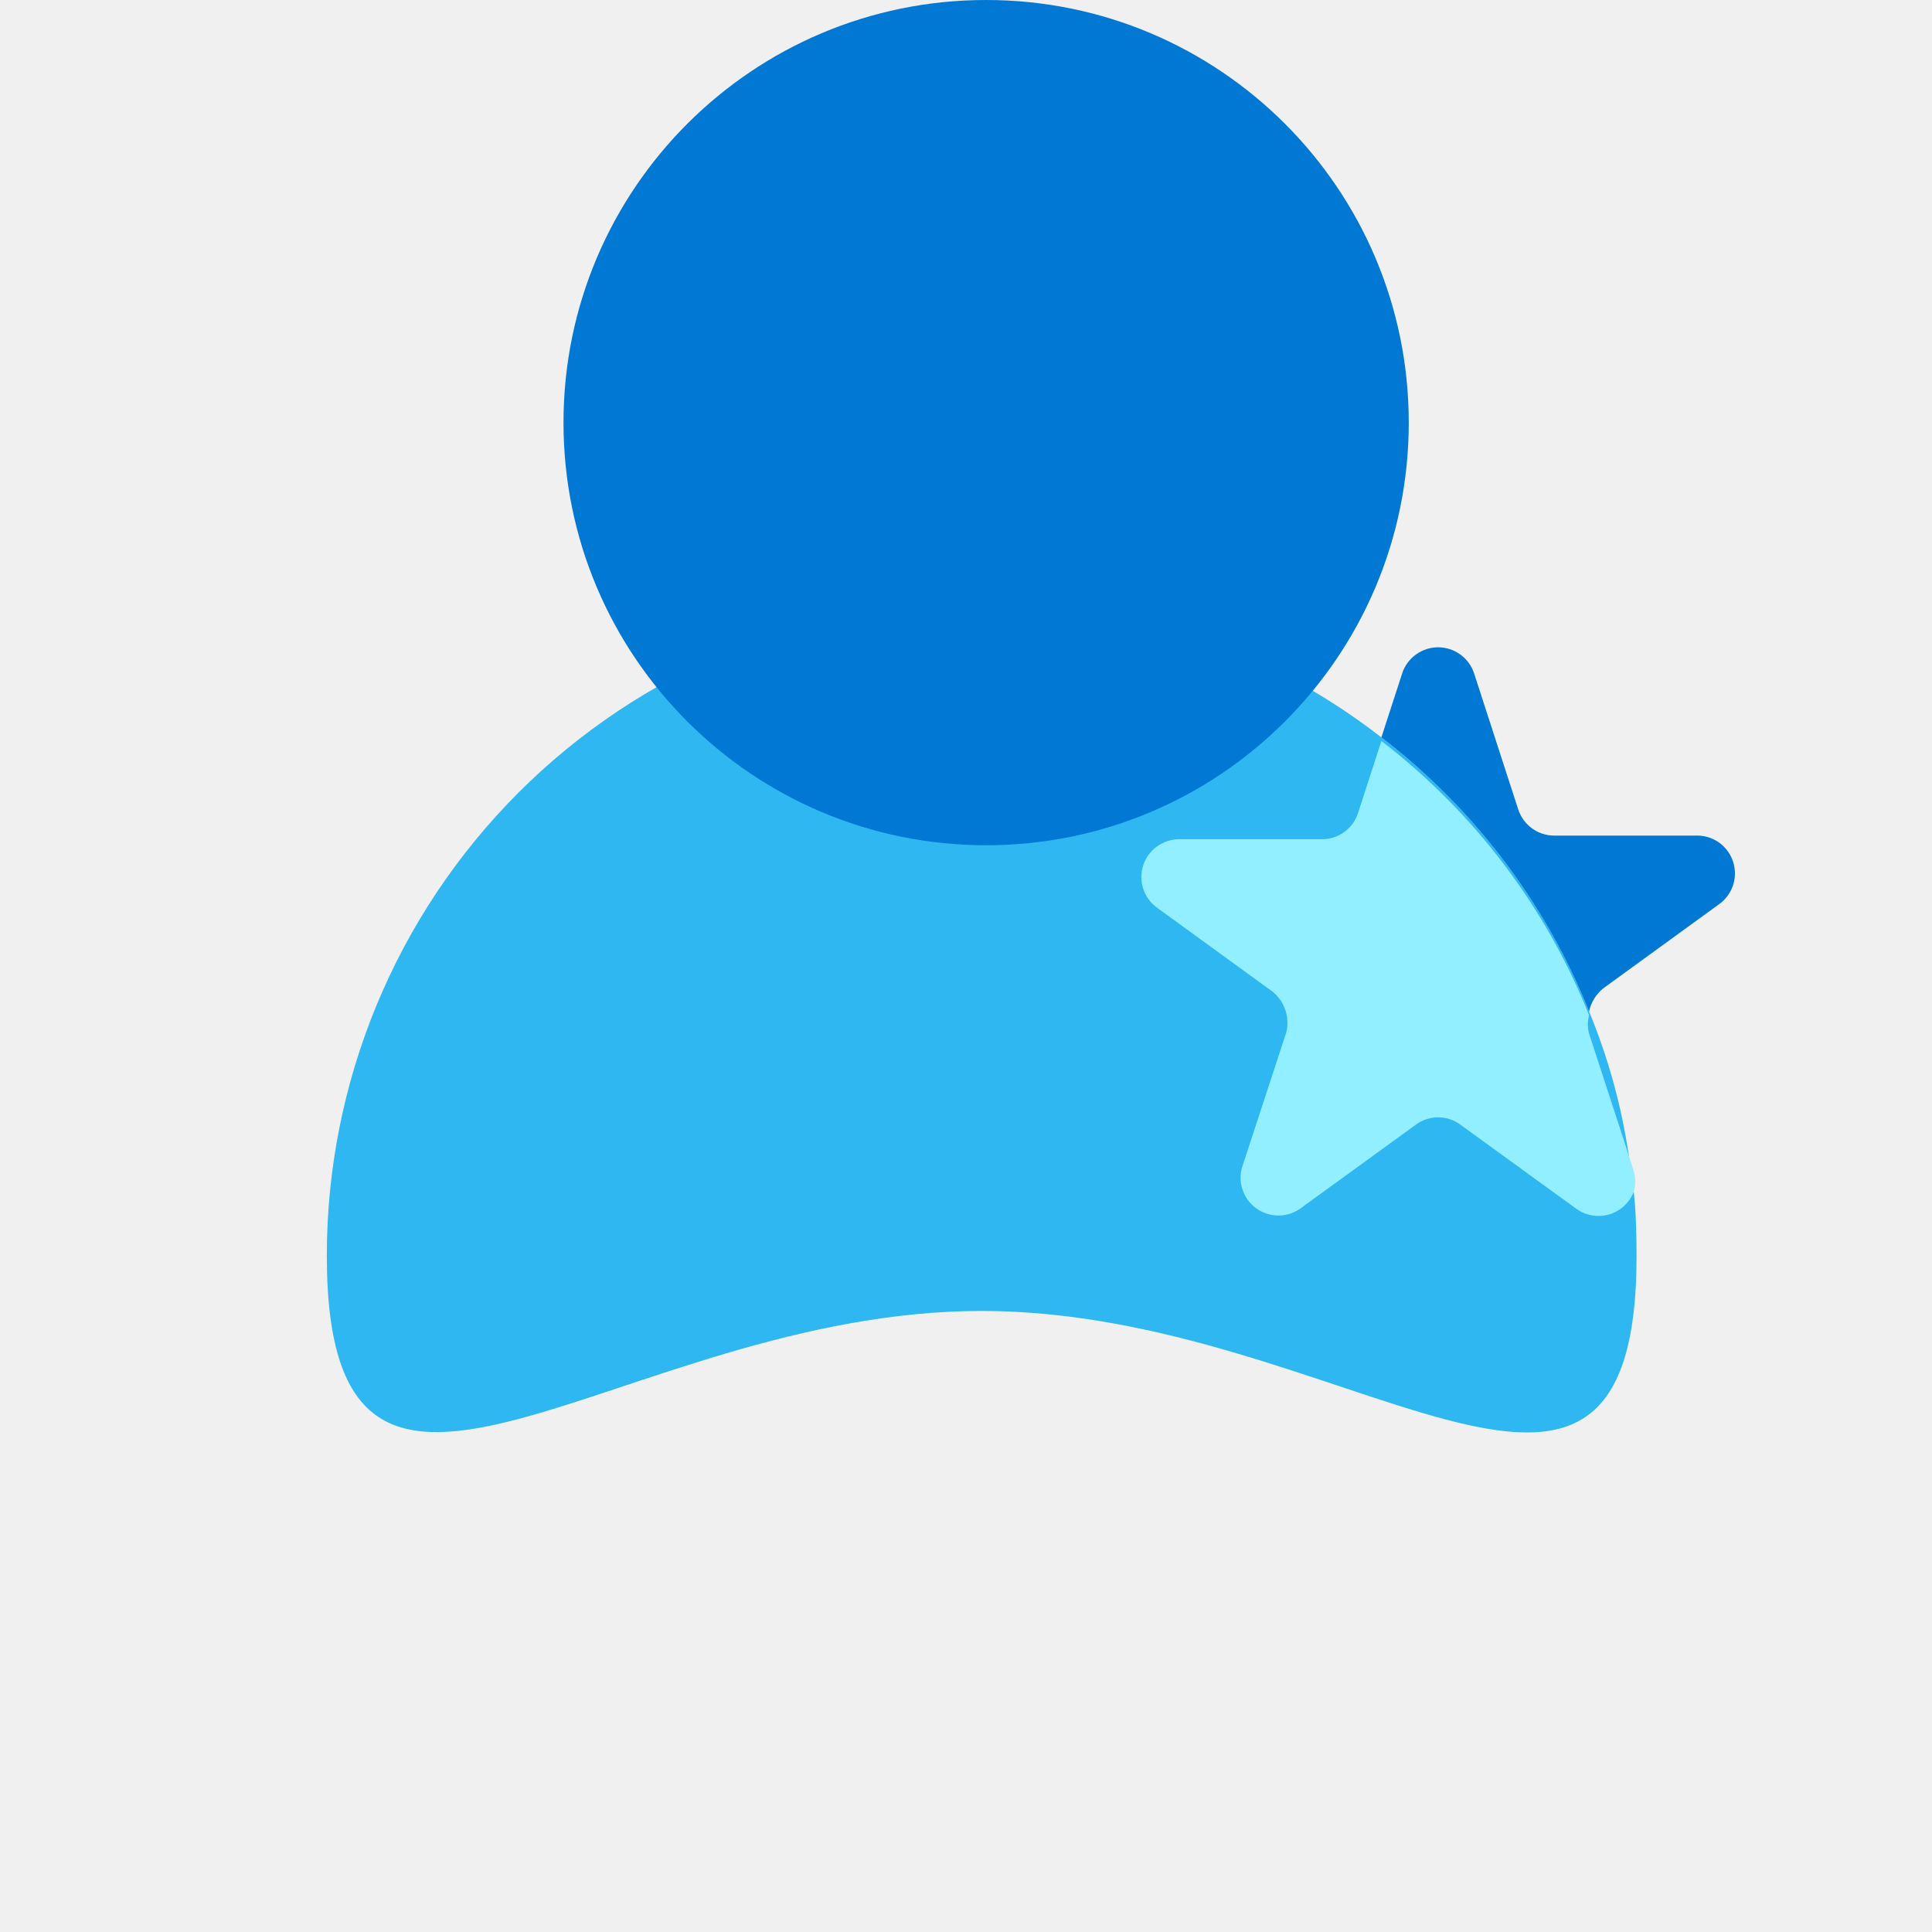
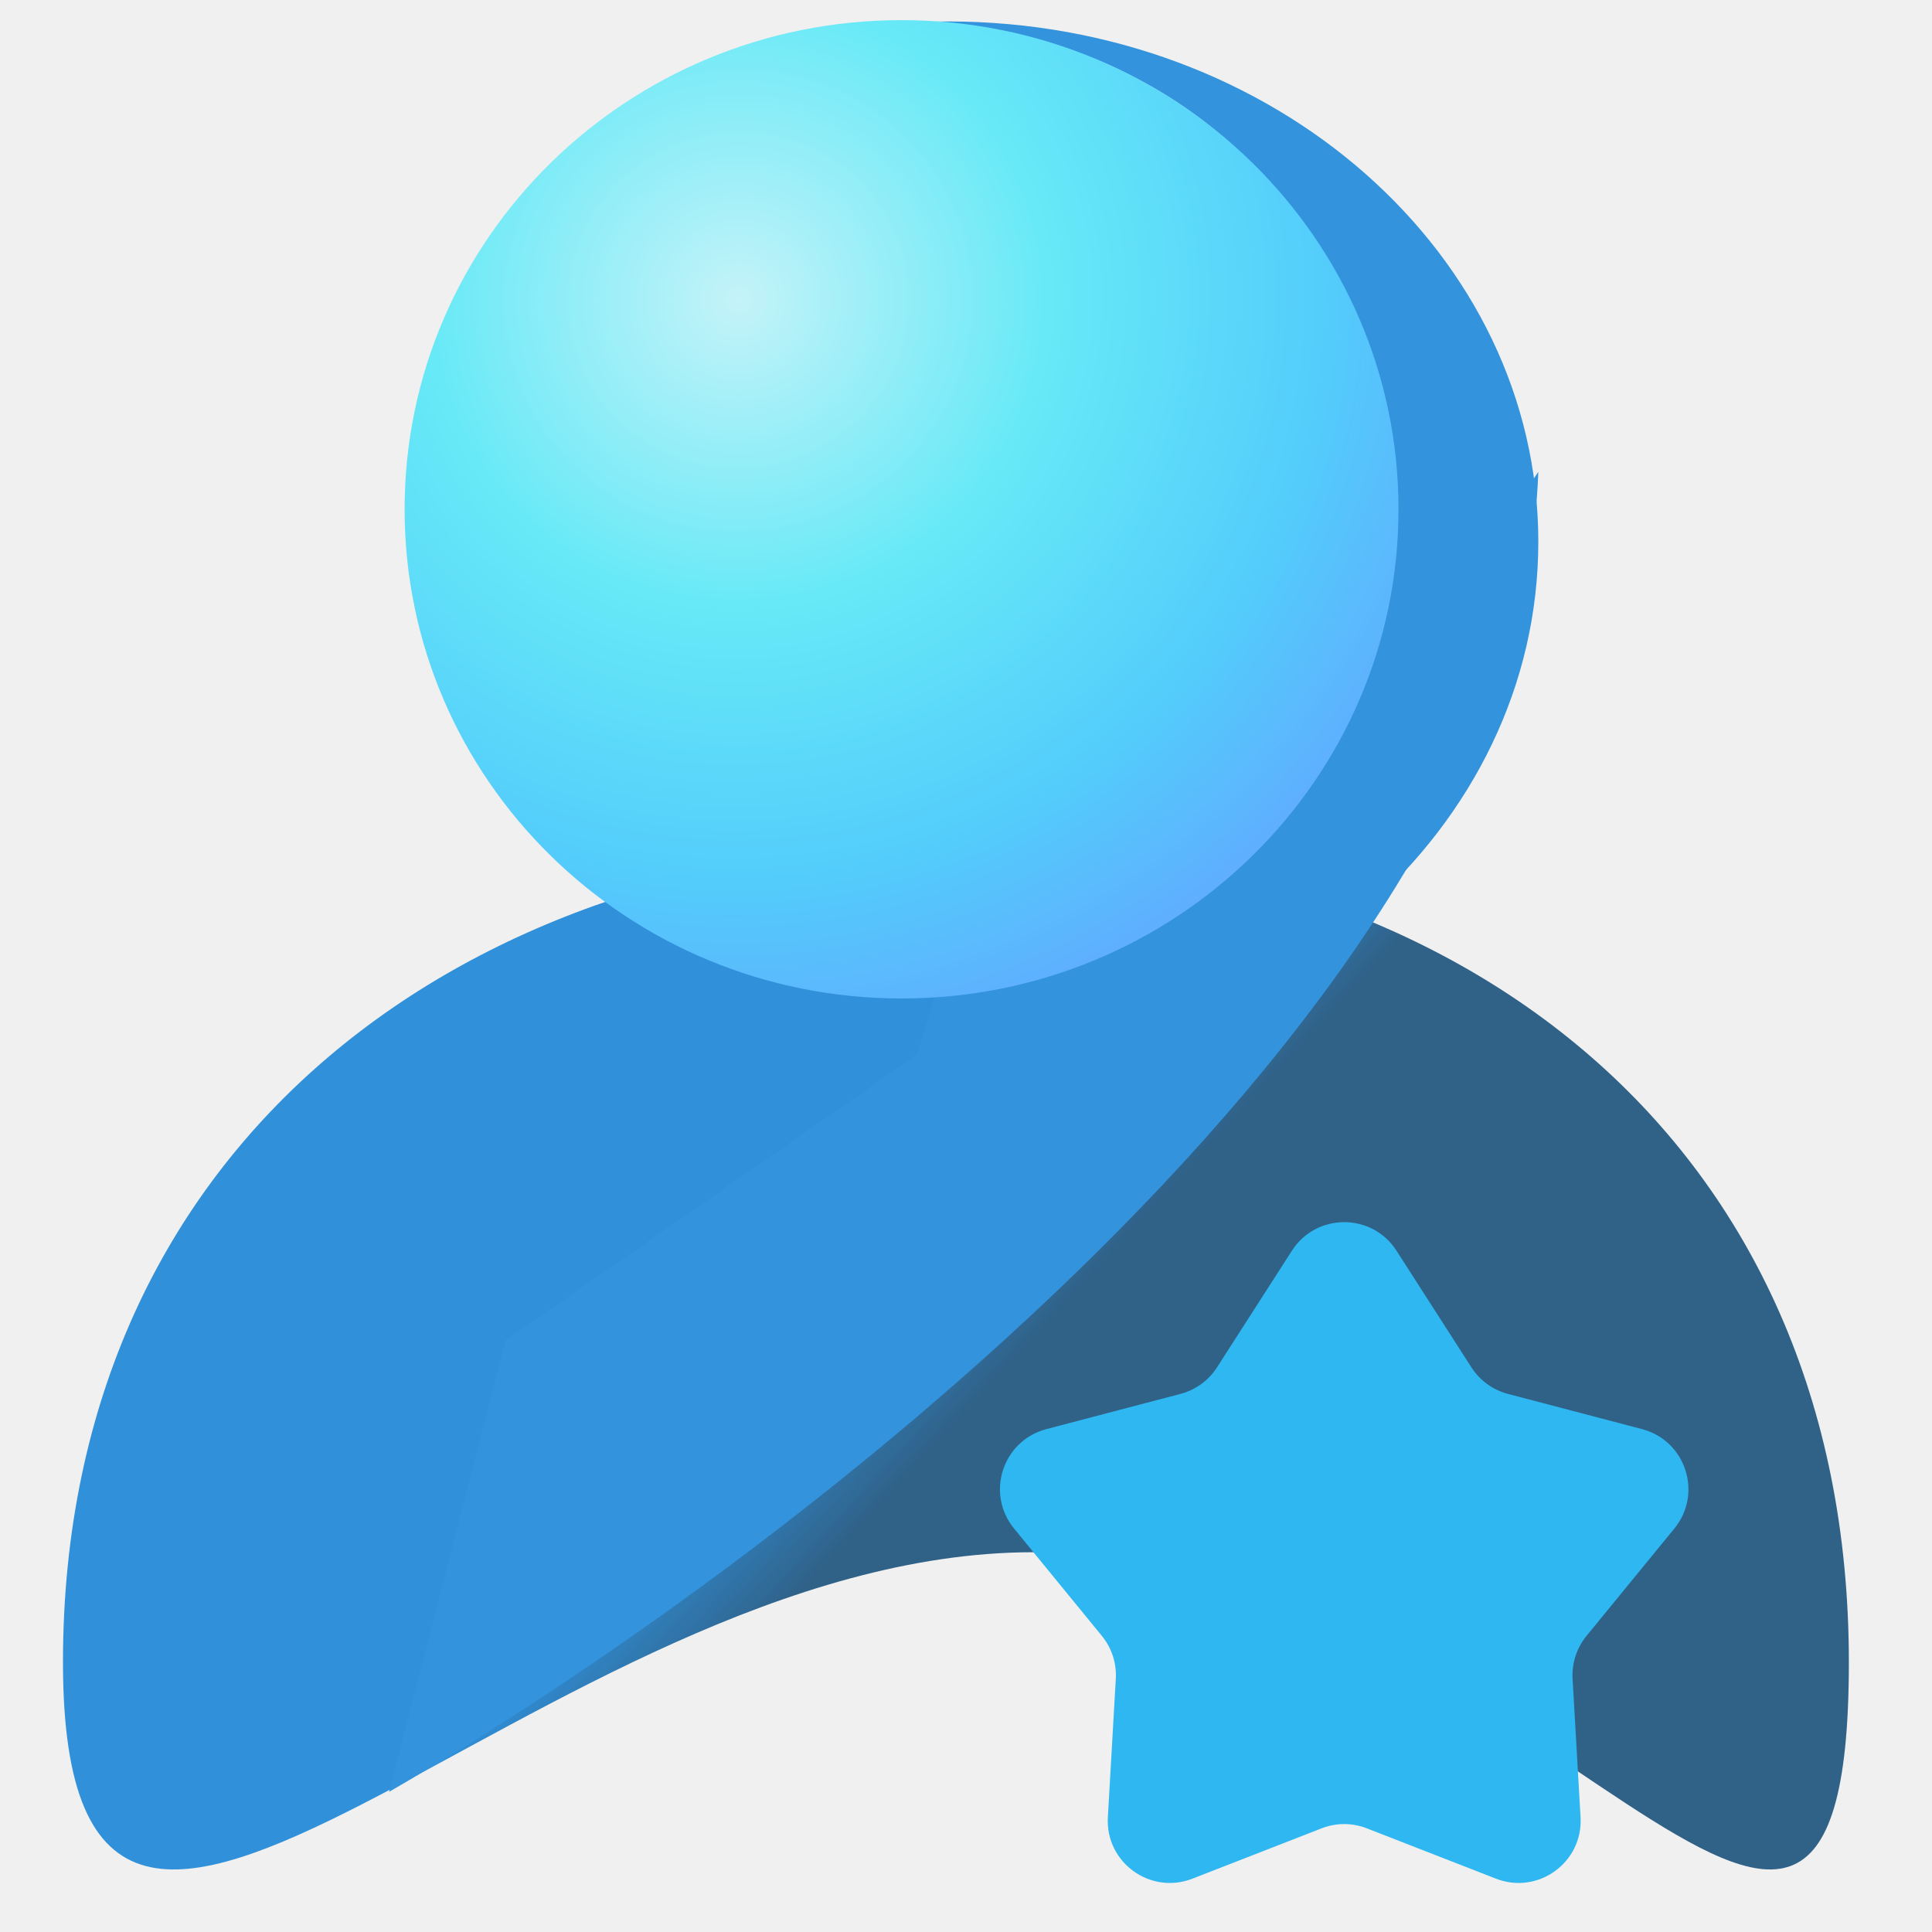
- <svg xmlns="http://www.w3.org/2000/svg" width="48" height="48" viewBox="0 0 48 48" fill="none">
-   <path d="M40.66 31.2C40.66 40.2 33.37 32.57 24.39 32.57C15.41 32.57 8.12 40.18 8.12 31.2C8.119 29.063 8.539 26.947 9.356 24.972C10.173 22.998 11.371 21.203 12.882 19.692C14.393 18.181 16.188 16.983 18.162 16.166C20.137 15.349 22.253 14.929 24.39 14.93C27.985 14.921 31.481 16.114 34.32 18.32C36.621 20.085 38.403 22.437 39.48 25.13C39.916 26.184 40.232 27.285 40.42 28.41C40.49 28.8 40.54 29.21 40.59 29.61C40.64 30.01 40.66 30.66 40.66 31.2Z" fill="#2EB7F1" />
-   <path d="M42.73 22.45L39.84 24.55C39.656 24.695 39.528 24.901 39.48 25.13C38.403 22.438 36.621 20.085 34.32 18.32L34.84 16.72C34.903 16.534 35.023 16.373 35.183 16.258C35.342 16.144 35.534 16.082 35.73 16.082C35.926 16.082 36.118 16.144 36.277 16.258C36.437 16.373 36.557 16.534 36.62 16.72L37.72 20.11C37.781 20.298 37.9 20.462 38.06 20.579C38.22 20.696 38.412 20.759 38.61 20.76H42.2C42.394 20.767 42.581 20.835 42.735 20.952C42.889 21.07 43.003 21.233 43.061 21.418C43.119 21.603 43.119 21.802 43.059 21.987C43 22.171 42.885 22.333 42.73 22.45Z" fill="#0078D4" />
-   <path d="M40.59 29.61C40.538 29.744 40.456 29.865 40.35 29.962C40.244 30.06 40.117 30.132 39.978 30.172C39.84 30.213 39.694 30.221 39.553 30.196C39.411 30.172 39.276 30.115 39.16 30.03L36.28 27.94C36.12 27.823 35.928 27.76 35.73 27.76C35.532 27.76 35.34 27.823 35.18 27.94L32.3 30.03C32.143 30.14 31.956 30.199 31.764 30.2C31.573 30.2 31.386 30.142 31.228 30.033C31.07 29.925 30.949 29.77 30.882 29.591C30.814 29.412 30.803 29.216 30.85 29.03L31.96 25.64C32.002 25.458 31.993 25.268 31.933 25.091C31.873 24.915 31.764 24.758 31.62 24.64L28.73 22.54C28.574 22.422 28.458 22.259 28.4 22.072C28.341 21.885 28.342 21.685 28.403 21.499C28.463 21.313 28.58 21.151 28.738 21.034C28.895 20.918 29.084 20.854 29.28 20.85H32.85C33.048 20.849 33.24 20.786 33.4 20.669C33.56 20.552 33.679 20.388 33.74 20.2L34.32 18.41C36.621 20.175 38.403 22.527 39.48 25.22C39.44 25.371 39.44 25.529 39.48 25.68L40.4 28.5L40.58 29.07C40.639 29.245 40.642 29.433 40.59 29.61Z" fill="#91EFFF" />
-   <path d="M24.5 21C30.299 21 35 16.299 35 10.5C35 4.701 30.299 0 24.5 0C18.701 0 14 4.701 14 10.5C14 16.299 18.701 21 24.5 21Z" fill="#0078D4" />
+ <svg xmlns="http://www.w3.org/2000/svg" width="96" height="96" viewBox="0 0 96 96" fill="none">
+   <g clip-path="url(#clip0_6015_965)">
+     <path opacity="0.8" d="M91.869 82.592C91.869 108.613 75.862 77.129 51.357 77.129C26.852 77.129 3.129 108.613 3.129 82.592C3.129 56.571 23.38 41.963 47.885 41.963C72.39 41.963 91.869 56.571 91.869 82.592Z" fill="url(#paint0_linear_6015_965)" />
+     <path d="M76.438 23.444C75.512 50.088 37.984 78.273 19.336 89.034L25.123 66.605L67.178 37.378L76.438 23.444Z" fill="#3393DD" />
+     <path fill-rule="evenodd" clip-rule="evenodd" d="M47.115 1.066C63.31 1.066 76.437 12.639 76.438 26.916C76.438 41.192 63.31 52.765 47.115 52.765C46.553 52.765 45.995 52.75 45.441 52.722C46.55 49.54 47.315 46.066 47.666 42.403C59.099 41.138 67.95 32.403 67.95 21.814C67.95 10.683 58.17 1.6 45.892 1.089C46.297 1.075 46.705 1.066 47.115 1.066Z" fill="#3393DD" />
+     <ellipse cx="44.798" cy="25.307" rx="24.693" ry="24.307" fill="url(#paint1_radial_6015_965)" />
+     <path d="M64.195 62.146C65.41 60.255 68.175 60.255 69.39 62.146L73.114 67.944C73.532 68.595 74.179 69.065 74.927 69.262L81.593 71.012C83.767 71.583 84.621 74.212 83.198 75.952L78.834 81.286C78.344 81.884 78.097 82.645 78.141 83.417L78.537 90.297C78.665 92.541 76.429 94.166 74.334 93.35L67.913 90.848C67.192 90.567 66.393 90.567 65.672 90.848L59.251 93.35C57.156 94.166 54.92 92.541 55.049 90.297L55.444 83.417C55.488 82.645 55.241 81.884 54.751 81.286L50.388 75.952C48.964 74.212 49.818 71.583 51.993 71.012L58.658 69.262C59.406 69.065 60.053 68.595 60.471 67.944L64.195 62.146Z" fill="#2EB7F1" />
+   </g>
+   <defs>
+     <linearGradient id="paint0_linear_6015_965" x1="48.271" y1="58.693" x2="53.831" y2="63.798" gradientUnits="userSpaceOnUse">
+       <stop stop-color="#0078D4" />
+       <stop offset="1" stop-color="#003E6E" />
+     </linearGradient>
+     <radialGradient id="paint1_radial_6015_965" cx="0" cy="0" r="1" gradientTransform="matrix(21.399 34.7529 -35.3046 21.0646 36.6643 14.8612)" gradientUnits="userSpaceOnUse">
+       <stop stop-color="#C4F3F8" />
+       <stop offset="0.375" stop-color="#67E9F7" />
+       <stop offset="0.712" stop-color="#53CCFB" />
+       <stop offset="1" stop-color="#63A4FF" />
+     </radialGradient>
+     <clipPath id="clip0_6015_965">
+       <rect width="96" height="96" fill="white" />
+     </clipPath>
+   </defs>
</svg>
